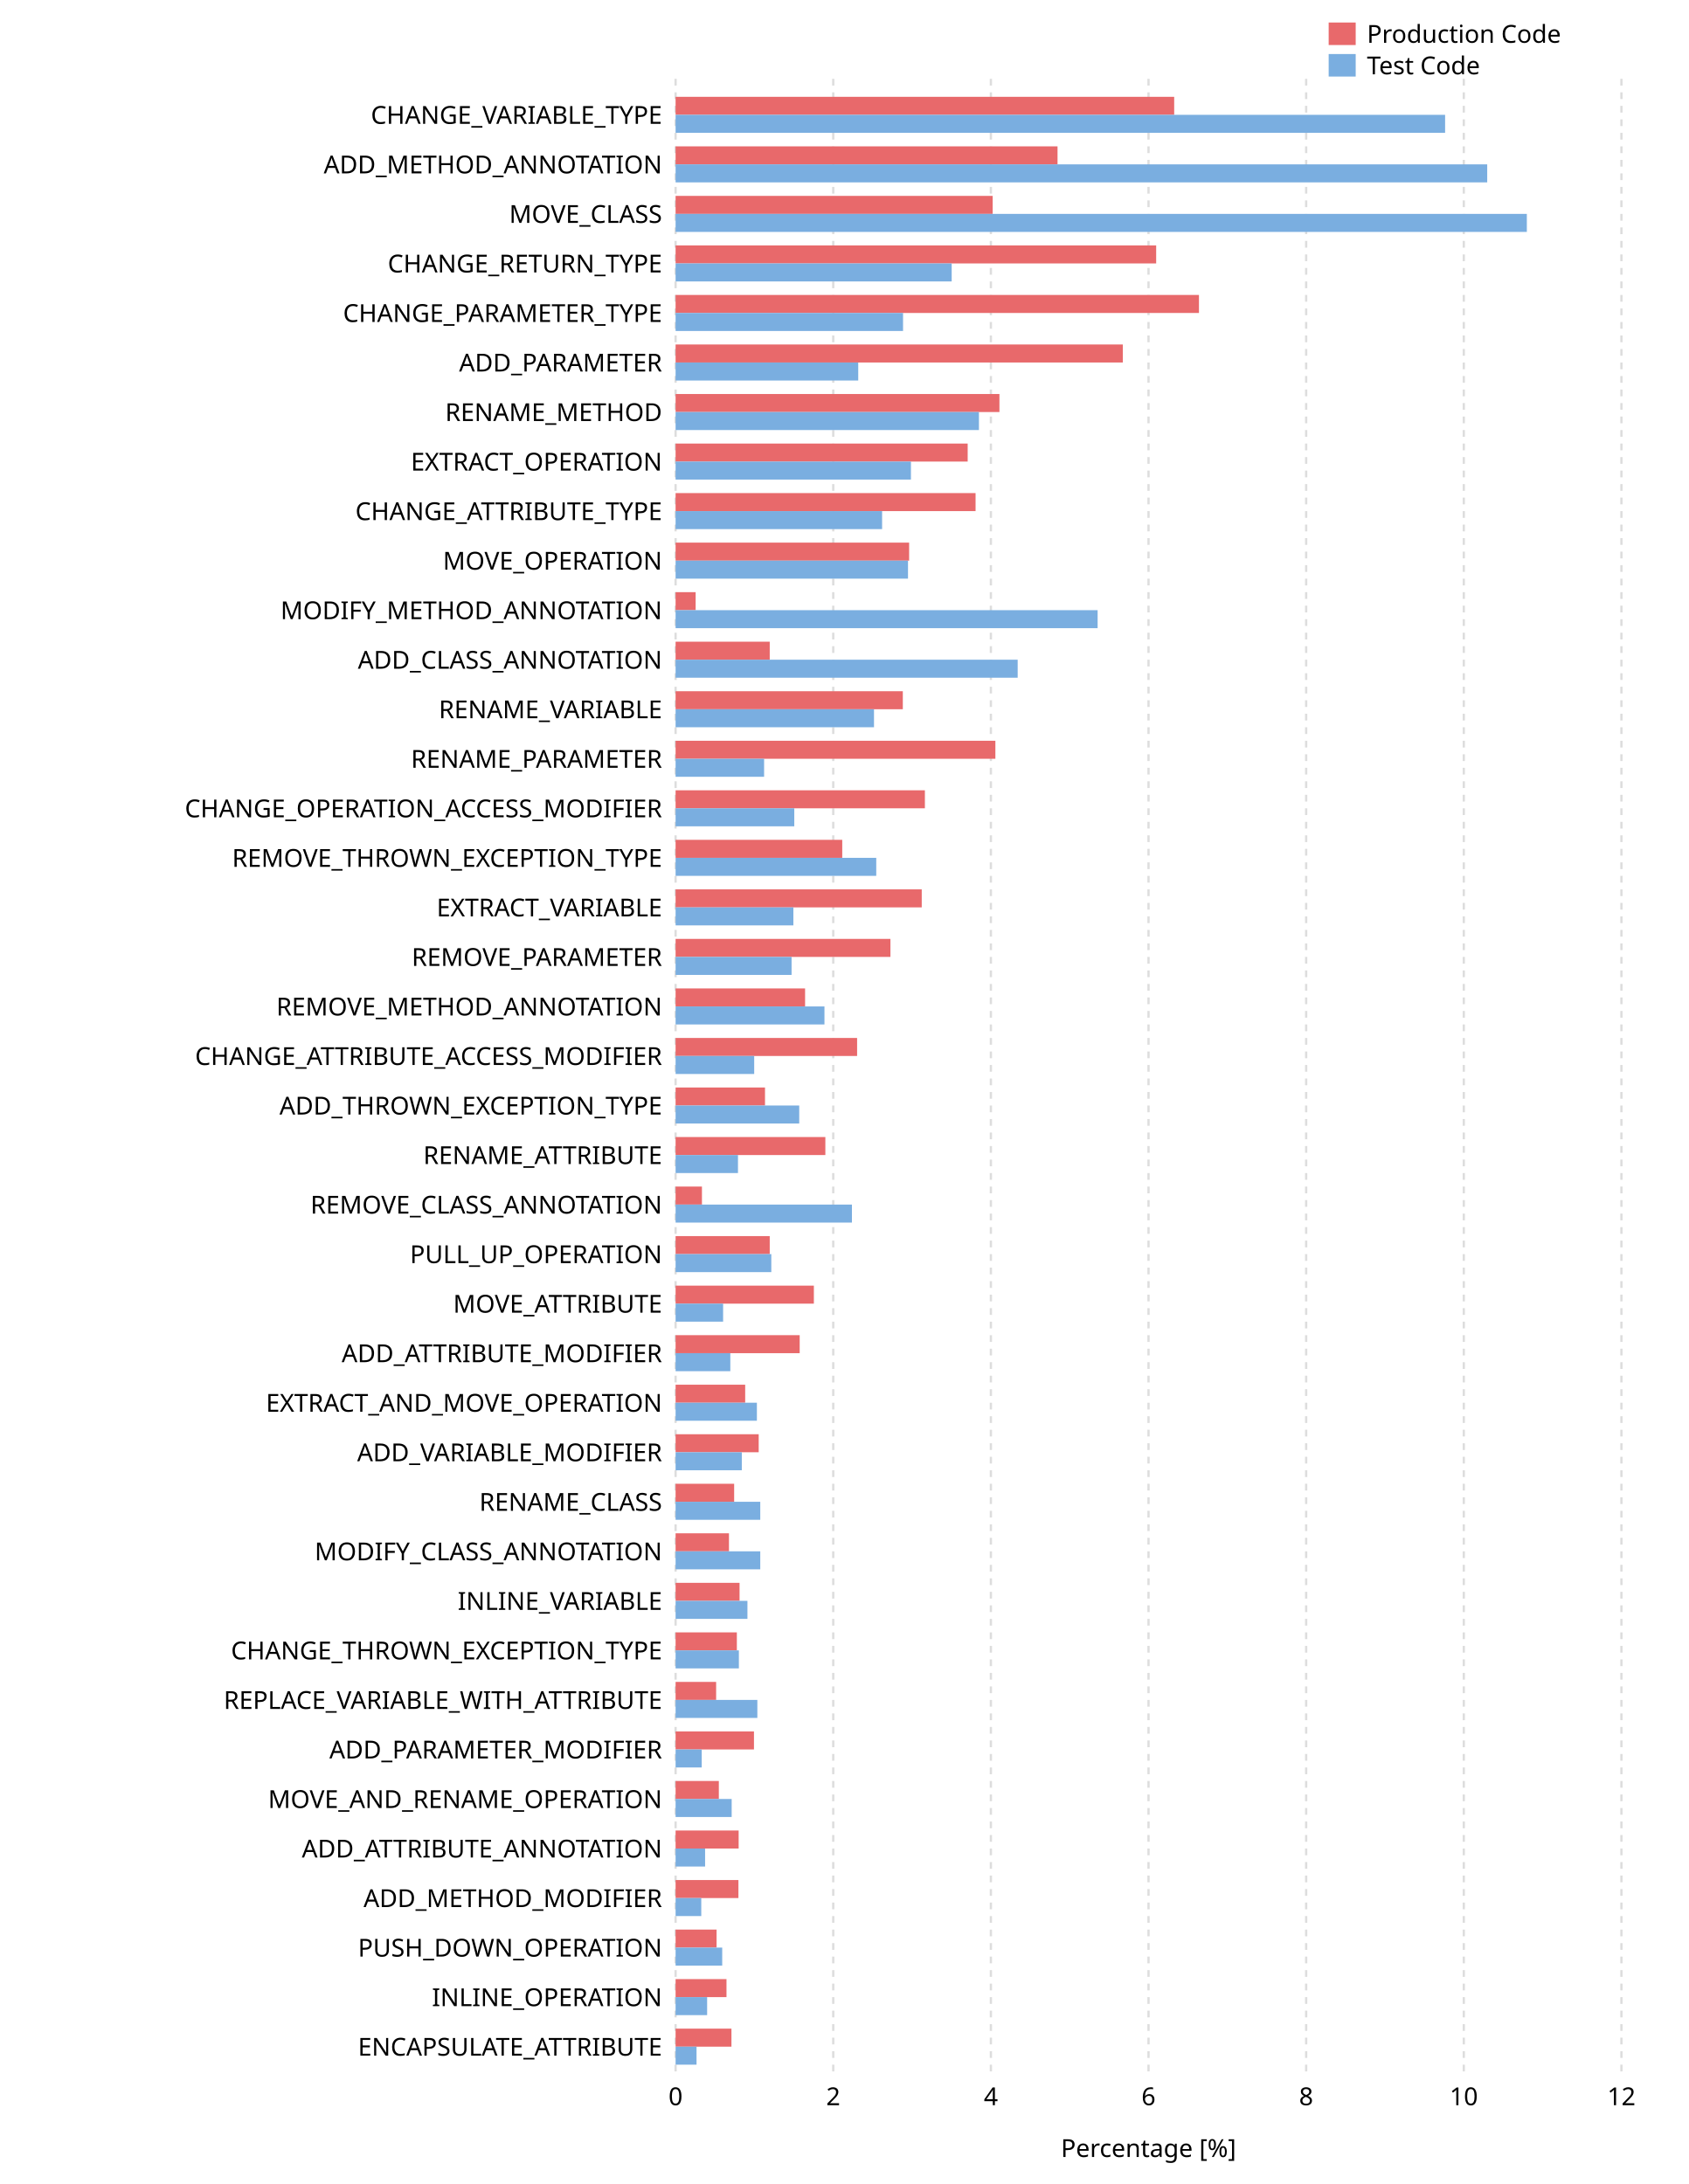
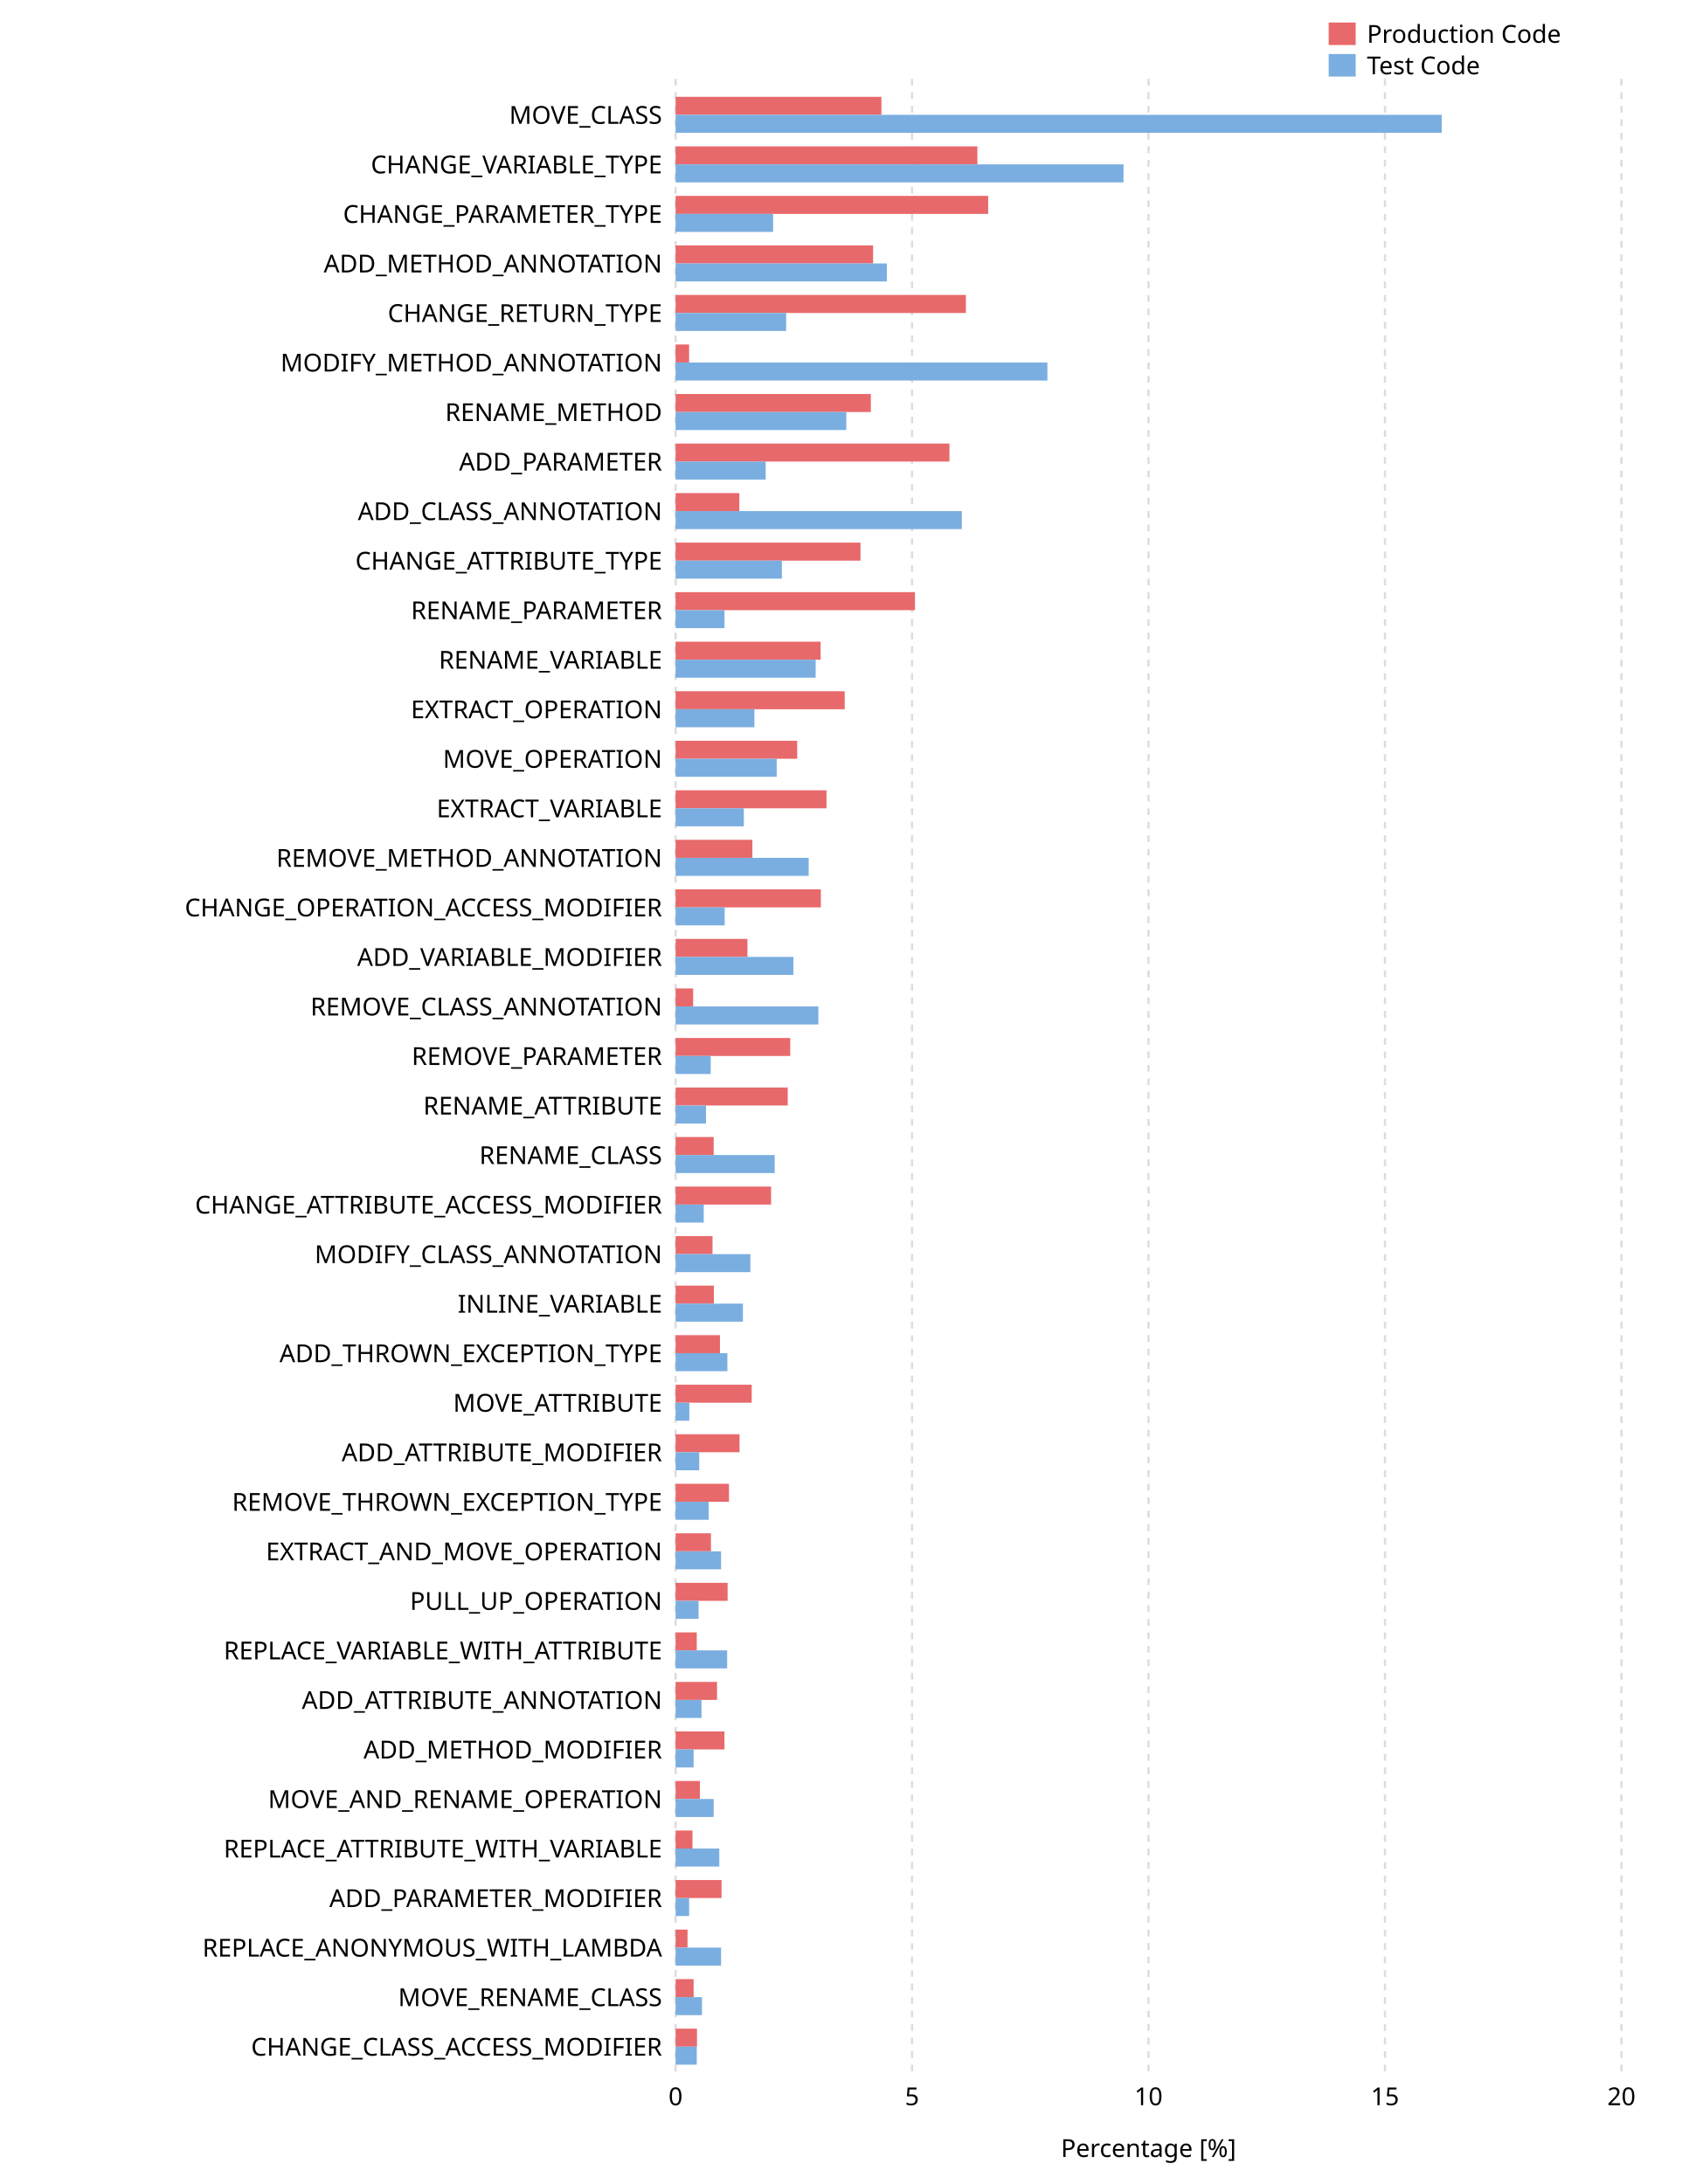
<svg xmlns="http://www.w3.org/2000/svg" width="750" height="970" font-family="sans-serif" font-size="11">
  <rect width="100%" height="100%" fill="white" />
  <line x1="300.0" y1="35" x2="300.0" y2="920" stroke="#ddd" stroke-dasharray="3,3" />
  <text x="300.0" y="935" text-anchor="middle">0</text>
-   <line x1="370.0" y1="35" x2="370.0" y2="920" stroke="#ddd" stroke-dasharray="3,3" />
-   <text x="370.0" y="935" text-anchor="middle">2</text>
-   <line x1="440.0" y1="35" x2="440.0" y2="920" stroke="#ddd" stroke-dasharray="3,3" />
-   <text x="440.0" y="935" text-anchor="middle">4</text>
+   <line x1="405.0" y1="35" x2="405.0" y2="920" stroke="#ddd" stroke-dasharray="3,3" />
+   <text x="405.0" y="935" text-anchor="middle">5</text>
  <line x1="510.0" y1="35" x2="510.0" y2="920" stroke="#ddd" stroke-dasharray="3,3" />
-   <text x="510.0" y="935" text-anchor="middle">6</text>
-   <line x1="580.0" y1="35" x2="580.0" y2="920" stroke="#ddd" stroke-dasharray="3,3" />
-   <text x="580.0" y="935" text-anchor="middle">8</text>
-   <line x1="650.0" y1="35" x2="650.0" y2="920" stroke="#ddd" stroke-dasharray="3,3" />
-   <text x="650.0" y="935" text-anchor="middle">10</text>
+   <text x="510.0" y="935" text-anchor="middle">10</text>
+   <line x1="615.0" y1="35" x2="615.0" y2="920" stroke="#ddd" stroke-dasharray="3,3" />
+   <text x="615.0" y="935" text-anchor="middle">15</text>
  <line x1="720.0" y1="35" x2="720.0" y2="920" stroke="#ddd" stroke-dasharray="3,3" />
-   <text x="720.0" y="935" text-anchor="middle">12</text>
-   <text x="294" y="55.0" text-anchor="end">CHANGE_VARIABLE_TYPE</text>
-   <rect x="300" y="43" width="221.4" height="8" fill="#e8696b" />
-   <rect x="300" y="51" width="341.7" height="8" fill="#7aaee0" />
-   <text x="294" y="77.0" text-anchor="end">ADD_METHOD_ANNOTATION</text>
-   <rect x="300" y="65" width="169.6" height="8" fill="#e8696b" />
-   <rect x="300" y="73" width="360.4" height="8" fill="#7aaee0" />
-   <text x="294" y="99.0" text-anchor="end">MOVE_CLASS</text>
-   <rect x="300" y="87" width="140.8" height="8" fill="#e8696b" />
-   <rect x="300" y="95" width="378.0" height="8" fill="#7aaee0" />
-   <text x="294" y="121.0" text-anchor="end">CHANGE_RETURN_TYPE</text>
-   <rect x="300" y="109" width="213.4" height="8" fill="#e8696b" />
-   <rect x="300" y="117" width="122.6" height="8" fill="#7aaee0" />
-   <text x="294" y="143.0" text-anchor="end">CHANGE_PARAMETER_TYPE</text>
-   <rect x="300" y="131" width="232.4" height="8" fill="#e8696b" />
-   <rect x="300" y="139" width="101.0" height="8" fill="#7aaee0" />
-   <text x="294" y="165.0" text-anchor="end">ADD_PARAMETER</text>
-   <rect x="300" y="153" width="198.6" height="8" fill="#e8696b" />
-   <rect x="300" y="161" width="81.1" height="8" fill="#7aaee0" />
+   <text x="720.0" y="935" text-anchor="middle">20</text>
+   <text x="294" y="55.0" text-anchor="end">MOVE_CLASS</text>
+   <rect x="300" y="43" width="91.4" height="8" fill="#e8696b" />
+   <rect x="300" y="51" width="340.2" height="8" fill="#7aaee0" />
+   <text x="294" y="77.0" text-anchor="end">CHANGE_VARIABLE_TYPE</text>
+   <rect x="300" y="65" width="134.0" height="8" fill="#e8696b" />
+   <rect x="300" y="73" width="198.9" height="8" fill="#7aaee0" />
+   <text x="294" y="99.0" text-anchor="end">CHANGE_PARAMETER_TYPE</text>
+   <rect x="300" y="87" width="138.8" height="8" fill="#e8696b" />
+   <rect x="300" y="95" width="43.3" height="8" fill="#7aaee0" />
+   <text x="294" y="121.0" text-anchor="end">ADD_METHOD_ANNOTATION</text>
+   <rect x="300" y="109" width="87.7" height="8" fill="#e8696b" />
+   <rect x="300" y="117" width="93.8" height="8" fill="#7aaee0" />
+   <text x="294" y="143.0" text-anchor="end">CHANGE_RETURN_TYPE</text>
+   <rect x="300" y="131" width="128.9" height="8" fill="#e8696b" />
+   <rect x="300" y="139" width="49.1" height="8" fill="#7aaee0" />
+   <text x="294" y="165.0" text-anchor="end">MODIFY_METHOD_ANNOTATION</text>
+   <rect x="300" y="153" width="6.0" height="8" fill="#e8696b" />
+   <rect x="300" y="161" width="165.1" height="8" fill="#7aaee0" />
  <text x="294" y="187.0" text-anchor="end">RENAME_METHOD</text>
-   <rect x="300" y="175" width="143.8" height="8" fill="#e8696b" />
-   <rect x="300" y="183" width="134.7" height="8" fill="#7aaee0" />
-   <text x="294" y="209.0" text-anchor="end">EXTRACT_OPERATION</text>
-   <rect x="300" y="197" width="129.7" height="8" fill="#e8696b" />
-   <rect x="300" y="205" width="104.5" height="8" fill="#7aaee0" />
-   <text x="294" y="231.0" text-anchor="end">CHANGE_ATTRIBUTE_TYPE</text>
-   <rect x="300" y="219" width="133.2" height="8" fill="#e8696b" />
-   <rect x="300" y="227" width="91.7" height="8" fill="#7aaee0" />
-   <text x="294" y="253.0" text-anchor="end">MOVE_OPERATION</text>
-   <rect x="300" y="241" width="103.7" height="8" fill="#e8696b" />
-   <rect x="300" y="249" width="103.2" height="8" fill="#7aaee0" />
-   <text x="294" y="275.0" text-anchor="end">MODIFY_METHOD_ANNOTATION</text>
-   <rect x="300" y="263" width="8.9" height="8" fill="#e8696b" />
-   <rect x="300" y="271" width="187.4" height="8" fill="#7aaee0" />
-   <text x="294" y="297.0" text-anchor="end">ADD_CLASS_ANNOTATION</text>
-   <rect x="300" y="285" width="41.8" height="8" fill="#e8696b" />
-   <rect x="300" y="293" width="151.9" height="8" fill="#7aaee0" />
-   <text x="294" y="319.0" text-anchor="end">RENAME_VARIABLE</text>
-   <rect x="300" y="307" width="100.9" height="8" fill="#e8696b" />
-   <rect x="300" y="315" width="88.1" height="8" fill="#7aaee0" />
-   <text x="294" y="341.0" text-anchor="end">RENAME_PARAMETER</text>
-   <rect x="300" y="329" width="142.0" height="8" fill="#e8696b" />
-   <rect x="300" y="337" width="39.3" height="8" fill="#7aaee0" />
-   <text x="294" y="363.0" text-anchor="end">CHANGE_OPERATION_ACCESS_MODIFIER</text>
-   <rect x="300" y="351" width="110.7" height="8" fill="#e8696b" />
-   <rect x="300" y="359" width="52.7" height="8" fill="#7aaee0" />
-   <text x="294" y="385.0" text-anchor="end">REMOVE_THROWN_EXCEPTION_TYPE</text>
-   <rect x="300" y="373" width="74.0" height="8" fill="#e8696b" />
-   <rect x="300" y="381" width="89.1" height="8" fill="#7aaee0" />
-   <text x="294" y="407.0" text-anchor="end">EXTRACT_VARIABLE</text>
-   <rect x="300" y="395" width="109.3" height="8" fill="#e8696b" />
-   <rect x="300" y="403" width="52.3" height="8" fill="#7aaee0" />
-   <text x="294" y="429.0" text-anchor="end">REMOVE_PARAMETER</text>
-   <rect x="300" y="417" width="95.4" height="8" fill="#e8696b" />
-   <rect x="300" y="425" width="51.5" height="8" fill="#7aaee0" />
-   <text x="294" y="451.0" text-anchor="end">REMOVE_METHOD_ANNOTATION</text>
-   <rect x="300" y="439" width="57.5" height="8" fill="#e8696b" />
-   <rect x="300" y="447" width="66.1" height="8" fill="#7aaee0" />
-   <text x="294" y="473.0" text-anchor="end">CHANGE_ATTRIBUTE_ACCESS_MODIFIER</text>
-   <rect x="300" y="461" width="80.6" height="8" fill="#e8696b" />
-   <rect x="300" y="469" width="34.9" height="8" fill="#7aaee0" />
-   <text x="294" y="495.0" text-anchor="end">ADD_THROWN_EXCEPTION_TYPE</text>
-   <rect x="300" y="483" width="39.7" height="8" fill="#e8696b" />
-   <rect x="300" y="491" width="54.9" height="8" fill="#7aaee0" />
-   <text x="294" y="517.0" text-anchor="end">RENAME_ATTRIBUTE</text>
-   <rect x="300" y="505" width="66.5" height="8" fill="#e8696b" />
-   <rect x="300" y="513" width="27.7" height="8" fill="#7aaee0" />
-   <text x="294" y="539.0" text-anchor="end">REMOVE_CLASS_ANNOTATION</text>
-   <rect x="300" y="527" width="11.7" height="8" fill="#e8696b" />
-   <rect x="300" y="535" width="78.3" height="8" fill="#7aaee0" />
-   <text x="294" y="561.0" text-anchor="end">PULL_UP_OPERATION</text>
-   <rect x="300" y="549" width="41.8" height="8" fill="#e8696b" />
-   <rect x="300" y="557" width="42.5" height="8" fill="#7aaee0" />
-   <text x="294" y="583.0" text-anchor="end">MOVE_ATTRIBUTE</text>
-   <rect x="300" y="571" width="61.4" height="8" fill="#e8696b" />
-   <rect x="300" y="579" width="21.1" height="8" fill="#7aaee0" />
-   <text x="294" y="605.0" text-anchor="end">ADD_ATTRIBUTE_MODIFIER</text>
-   <rect x="300" y="593" width="55.1" height="8" fill="#e8696b" />
-   <rect x="300" y="601" width="24.3" height="8" fill="#7aaee0" />
-   <text x="294" y="627.0" text-anchor="end">EXTRACT_AND_MOVE_OPERATION</text>
-   <rect x="300" y="615" width="30.9" height="8" fill="#e8696b" />
-   <rect x="300" y="623" width="36.1" height="8" fill="#7aaee0" />
-   <text x="294" y="649.0" text-anchor="end">ADD_VARIABLE_MODIFIER</text>
-   <rect x="300" y="637" width="36.9" height="8" fill="#e8696b" />
-   <rect x="300" y="645" width="29.4" height="8" fill="#7aaee0" />
-   <text x="294" y="671.0" text-anchor="end">RENAME_CLASS</text>
-   <rect x="300" y="659" width="26.0" height="8" fill="#e8696b" />
-   <rect x="300" y="667" width="37.6" height="8" fill="#7aaee0" />
-   <text x="294" y="693.0" text-anchor="end">MODIFY_CLASS_ANNOTATION</text>
-   <rect x="300" y="681" width="23.7" height="8" fill="#e8696b" />
-   <rect x="300" y="689" width="37.6" height="8" fill="#7aaee0" />
-   <text x="294" y="715.0" text-anchor="end">INLINE_VARIABLE</text>
-   <rect x="300" y="703" width="28.4" height="8" fill="#e8696b" />
-   <rect x="300" y="711" width="31.9" height="8" fill="#7aaee0" />
-   <text x="294" y="737.0" text-anchor="end">CHANGE_THROWN_EXCEPTION_TYPE</text>
-   <rect x="300" y="725" width="27.2" height="8" fill="#e8696b" />
-   <rect x="300" y="733" width="28.1" height="8" fill="#7aaee0" />
-   <text x="294" y="759.0" text-anchor="end">REPLACE_VARIABLE_WITH_ATTRIBUTE</text>
-   <rect x="300" y="747" width="18.0" height="8" fill="#e8696b" />
-   <rect x="300" y="755" width="36.3" height="8" fill="#7aaee0" />
-   <text x="294" y="781.0" text-anchor="end">ADD_PARAMETER_MODIFIER</text>
-   <rect x="300" y="769" width="34.8" height="8" fill="#e8696b" />
-   <rect x="300" y="777" width="11.6" height="8" fill="#7aaee0" />
+   <rect x="300" y="175" width="86.7" height="8" fill="#e8696b" />
+   <rect x="300" y="183" width="75.8" height="8" fill="#7aaee0" />
+   <text x="294" y="209.0" text-anchor="end">ADD_PARAMETER</text>
+   <rect x="300" y="197" width="121.6" height="8" fill="#e8696b" />
+   <rect x="300" y="205" width="40.0" height="8" fill="#7aaee0" />
+   <text x="294" y="231.0" text-anchor="end">ADD_CLASS_ANNOTATION</text>
+   <rect x="300" y="219" width="28.3" height="8" fill="#e8696b" />
+   <rect x="300" y="227" width="127.1" height="8" fill="#7aaee0" />
+   <text x="294" y="253.0" text-anchor="end">CHANGE_ATTRIBUTE_TYPE</text>
+   <rect x="300" y="241" width="82.1" height="8" fill="#e8696b" />
+   <rect x="300" y="249" width="47.2" height="8" fill="#7aaee0" />
+   <text x="294" y="275.0" text-anchor="end">RENAME_PARAMETER</text>
+   <rect x="300" y="263" width="106.3" height="8" fill="#e8696b" />
+   <rect x="300" y="271" width="21.7" height="8" fill="#7aaee0" />
+   <text x="294" y="297.0" text-anchor="end">RENAME_VARIABLE</text>
+   <rect x="300" y="285" width="64.4" height="8" fill="#e8696b" />
+   <rect x="300" y="293" width="62.2" height="8" fill="#7aaee0" />
+   <text x="294" y="319.0" text-anchor="end">EXTRACT_OPERATION</text>
+   <rect x="300" y="307" width="75.1" height="8" fill="#e8696b" />
+   <rect x="300" y="315" width="35.0" height="8" fill="#7aaee0" />
+   <text x="294" y="341.0" text-anchor="end">MOVE_OPERATION</text>
+   <rect x="300" y="329" width="54.0" height="8" fill="#e8696b" />
+   <rect x="300" y="337" width="44.9" height="8" fill="#7aaee0" />
+   <text x="294" y="363.0" text-anchor="end">EXTRACT_VARIABLE</text>
+   <rect x="300" y="351" width="67.0" height="8" fill="#e8696b" />
+   <rect x="300" y="359" width="30.3" height="8" fill="#7aaee0" />
+   <text x="294" y="385.0" text-anchor="end">REMOVE_METHOD_ANNOTATION</text>
+   <rect x="300" y="373" width="34.1" height="8" fill="#e8696b" />
+   <rect x="300" y="381" width="59.1" height="8" fill="#7aaee0" />
+   <text x="294" y="407.0" text-anchor="end">CHANGE_OPERATION_ACCESS_MODIFIER</text>
+   <rect x="300" y="395" width="64.5" height="8" fill="#e8696b" />
+   <rect x="300" y="403" width="21.8" height="8" fill="#7aaee0" />
+   <text x="294" y="429.0" text-anchor="end">ADD_VARIABLE_MODIFIER</text>
+   <rect x="300" y="417" width="31.9" height="8" fill="#e8696b" />
+   <rect x="300" y="425" width="52.3" height="8" fill="#7aaee0" />
+   <text x="294" y="451.0" text-anchor="end">REMOVE_CLASS_ANNOTATION</text>
+   <rect x="300" y="439" width="7.8" height="8" fill="#e8696b" />
+   <rect x="300" y="447" width="63.4" height="8" fill="#7aaee0" />
+   <text x="294" y="473.0" text-anchor="end">REMOVE_PARAMETER</text>
+   <rect x="300" y="461" width="50.9" height="8" fill="#e8696b" />
+   <rect x="300" y="469" width="15.6" height="8" fill="#7aaee0" />
+   <text x="294" y="495.0" text-anchor="end">RENAME_ATTRIBUTE</text>
+   <rect x="300" y="483" width="49.8" height="8" fill="#e8696b" />
+   <rect x="300" y="491" width="13.5" height="8" fill="#7aaee0" />
+   <text x="294" y="517.0" text-anchor="end">RENAME_CLASS</text>
+   <rect x="300" y="505" width="16.9" height="8" fill="#e8696b" />
+   <rect x="300" y="513" width="44.0" height="8" fill="#7aaee0" />
+   <text x="294" y="539.0" text-anchor="end">CHANGE_ATTRIBUTE_ACCESS_MODIFIER</text>
+   <rect x="300" y="527" width="42.4" height="8" fill="#e8696b" />
+   <rect x="300" y="535" width="12.5" height="8" fill="#7aaee0" />
+   <text x="294" y="561.0" text-anchor="end">MODIFY_CLASS_ANNOTATION</text>
+   <rect x="300" y="549" width="16.4" height="8" fill="#e8696b" />
+   <rect x="300" y="557" width="33.2" height="8" fill="#7aaee0" />
+   <text x="294" y="583.0" text-anchor="end">INLINE_VARIABLE</text>
+   <rect x="300" y="571" width="17.0" height="8" fill="#e8696b" />
+   <rect x="300" y="579" width="29.9" height="8" fill="#7aaee0" />
+   <text x="294" y="605.0" text-anchor="end">ADD_THROWN_EXCEPTION_TYPE</text>
+   <rect x="300" y="593" width="19.7" height="8" fill="#e8696b" />
+   <rect x="300" y="601" width="23.0" height="8" fill="#7aaee0" />
+   <text x="294" y="627.0" text-anchor="end">MOVE_ATTRIBUTE</text>
+   <rect x="300" y="615" width="33.8" height="8" fill="#e8696b" />
+   <rect x="300" y="623" width="6.1" height="8" fill="#7aaee0" />
+   <text x="294" y="649.0" text-anchor="end">ADD_ATTRIBUTE_MODIFIER</text>
+   <rect x="300" y="637" width="28.4" height="8" fill="#e8696b" />
+   <rect x="300" y="645" width="10.5" height="8" fill="#7aaee0" />
+   <text x="294" y="671.0" text-anchor="end">REMOVE_THROWN_EXCEPTION_TYPE</text>
+   <rect x="300" y="659" width="23.7" height="8" fill="#e8696b" />
+   <rect x="300" y="667" width="14.7" height="8" fill="#7aaee0" />
+   <text x="294" y="693.0" text-anchor="end">EXTRACT_AND_MOVE_OPERATION</text>
+   <rect x="300" y="681" width="15.7" height="8" fill="#e8696b" />
+   <rect x="300" y="689" width="20.2" height="8" fill="#7aaee0" />
+   <text x="294" y="715.0" text-anchor="end">PULL_UP_OPERATION</text>
+   <rect x="300" y="703" width="23.1" height="8" fill="#e8696b" />
+   <rect x="300" y="711" width="10.2" height="8" fill="#7aaee0" />
+   <text x="294" y="737.0" text-anchor="end">REPLACE_VARIABLE_WITH_ATTRIBUTE</text>
+   <rect x="300" y="725" width="9.4" height="8" fill="#e8696b" />
+   <rect x="300" y="733" width="22.9" height="8" fill="#7aaee0" />
+   <text x="294" y="759.0" text-anchor="end">ADD_ATTRIBUTE_ANNOTATION</text>
+   <rect x="300" y="747" width="18.4" height="8" fill="#e8696b" />
+   <rect x="300" y="755" width="11.5" height="8" fill="#7aaee0" />
+   <text x="294" y="781.0" text-anchor="end">ADD_METHOD_MODIFIER</text>
+   <rect x="300" y="769" width="21.7" height="8" fill="#e8696b" />
+   <rect x="300" y="777" width="8.0" height="8" fill="#7aaee0" />
  <text x="294" y="803.0" text-anchor="end">MOVE_AND_RENAME_OPERATION</text>
-   <rect x="300" y="791" width="19.2" height="8" fill="#e8696b" />
-   <rect x="300" y="799" width="24.9" height="8" fill="#7aaee0" />
-   <text x="294" y="825.0" text-anchor="end">ADD_ATTRIBUTE_ANNOTATION</text>
-   <rect x="300" y="813" width="28.0" height="8" fill="#e8696b" />
-   <rect x="300" y="821" width="13.1" height="8" fill="#7aaee0" />
-   <text x="294" y="847.0" text-anchor="end">ADD_METHOD_MODIFIER</text>
-   <rect x="300" y="835" width="27.9" height="8" fill="#e8696b" />
-   <rect x="300" y="843" width="11.4" height="8" fill="#7aaee0" />
-   <text x="294" y="869.0" text-anchor="end">PUSH_DOWN_OPERATION</text>
-   <rect x="300" y="857" width="18.2" height="8" fill="#e8696b" />
-   <rect x="300" y="865" width="20.7" height="8" fill="#7aaee0" />
-   <text x="294" y="891.0" text-anchor="end">INLINE_OPERATION</text>
-   <rect x="300" y="879" width="22.6" height="8" fill="#e8696b" />
-   <rect x="300" y="887" width="14.0" height="8" fill="#7aaee0" />
-   <text x="294" y="913.0" text-anchor="end">ENCAPSULATE_ATTRIBUTE</text>
-   <rect x="300" y="901" width="24.8" height="8" fill="#e8696b" />
-   <rect x="300" y="909" width="9.3" height="8" fill="#7aaee0" />
+   <rect x="300" y="791" width="10.8" height="8" fill="#e8696b" />
+   <rect x="300" y="799" width="16.9" height="8" fill="#7aaee0" />
+   <text x="294" y="825.0" text-anchor="end">REPLACE_ATTRIBUTE_WITH_VARIABLE</text>
+   <rect x="300" y="813" width="7.5" height="8" fill="#e8696b" />
+   <rect x="300" y="821" width="19.4" height="8" fill="#7aaee0" />
+   <text x="294" y="847.0" text-anchor="end">ADD_PARAMETER_MODIFIER</text>
+   <rect x="300" y="835" width="20.4" height="8" fill="#e8696b" />
+   <rect x="300" y="843" width="6.0" height="8" fill="#7aaee0" />
+   <text x="294" y="869.0" text-anchor="end">REPLACE_ANONYMOUS_WITH_LAMBDA</text>
+   <rect x="300" y="857" width="5.3" height="8" fill="#e8696b" />
+   <rect x="300" y="865" width="20.2" height="8" fill="#7aaee0" />
+   <text x="294" y="891.0" text-anchor="end">MOVE_RENAME_CLASS</text>
+   <rect x="300" y="879" width="8.0" height="8" fill="#e8696b" />
+   <rect x="300" y="887" width="11.7" height="8" fill="#7aaee0" />
+   <text x="294" y="913.0" text-anchor="end">CHANGE_CLASS_ACCESS_MODIFIER</text>
+   <rect x="300" y="901" width="9.5" height="8" fill="#e8696b" />
+   <rect x="300" y="909" width="9.4" height="8" fill="#7aaee0" />
  <text x="510.0" y="958" text-anchor="middle">Percentage [%]</text>
  <rect x="590" y="10" width="12" height="10" fill="#e8696b" />
  <text x="607" y="19">Production Code</text>
  <rect x="590" y="24" width="12" height="10" fill="#7aaee0" />
  <text x="607" y="33">Test Code</text>
</svg>
